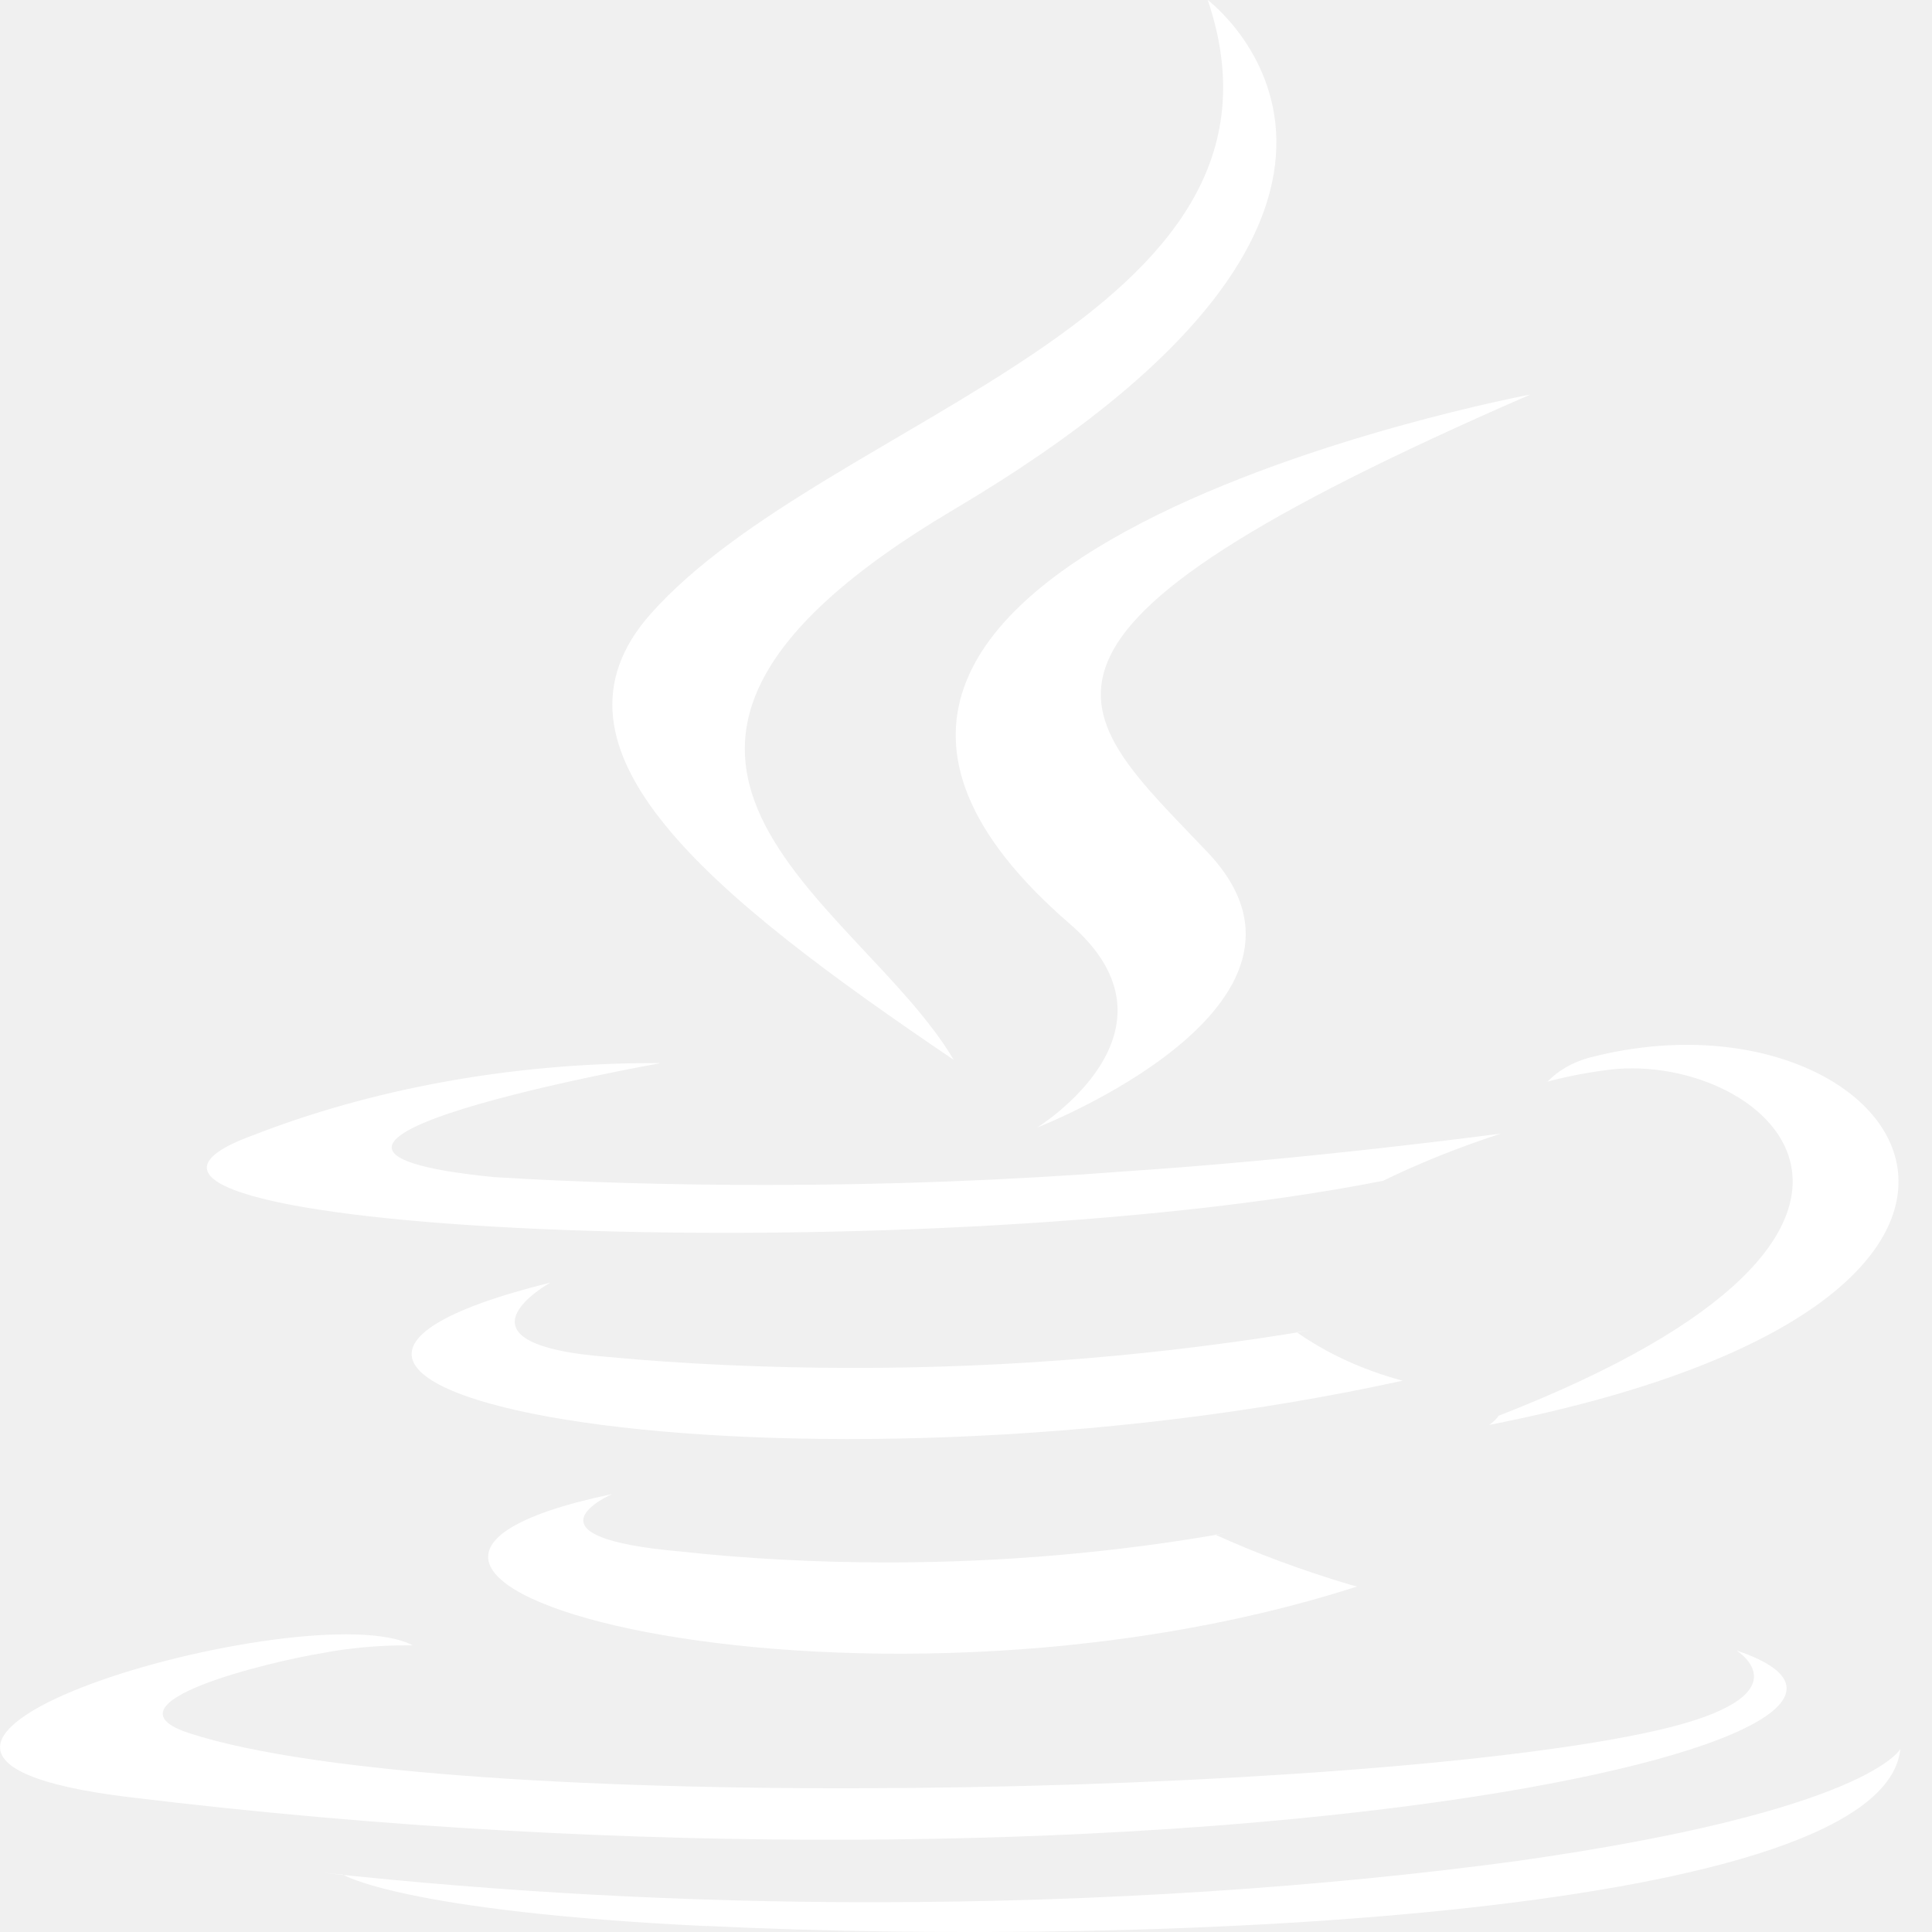
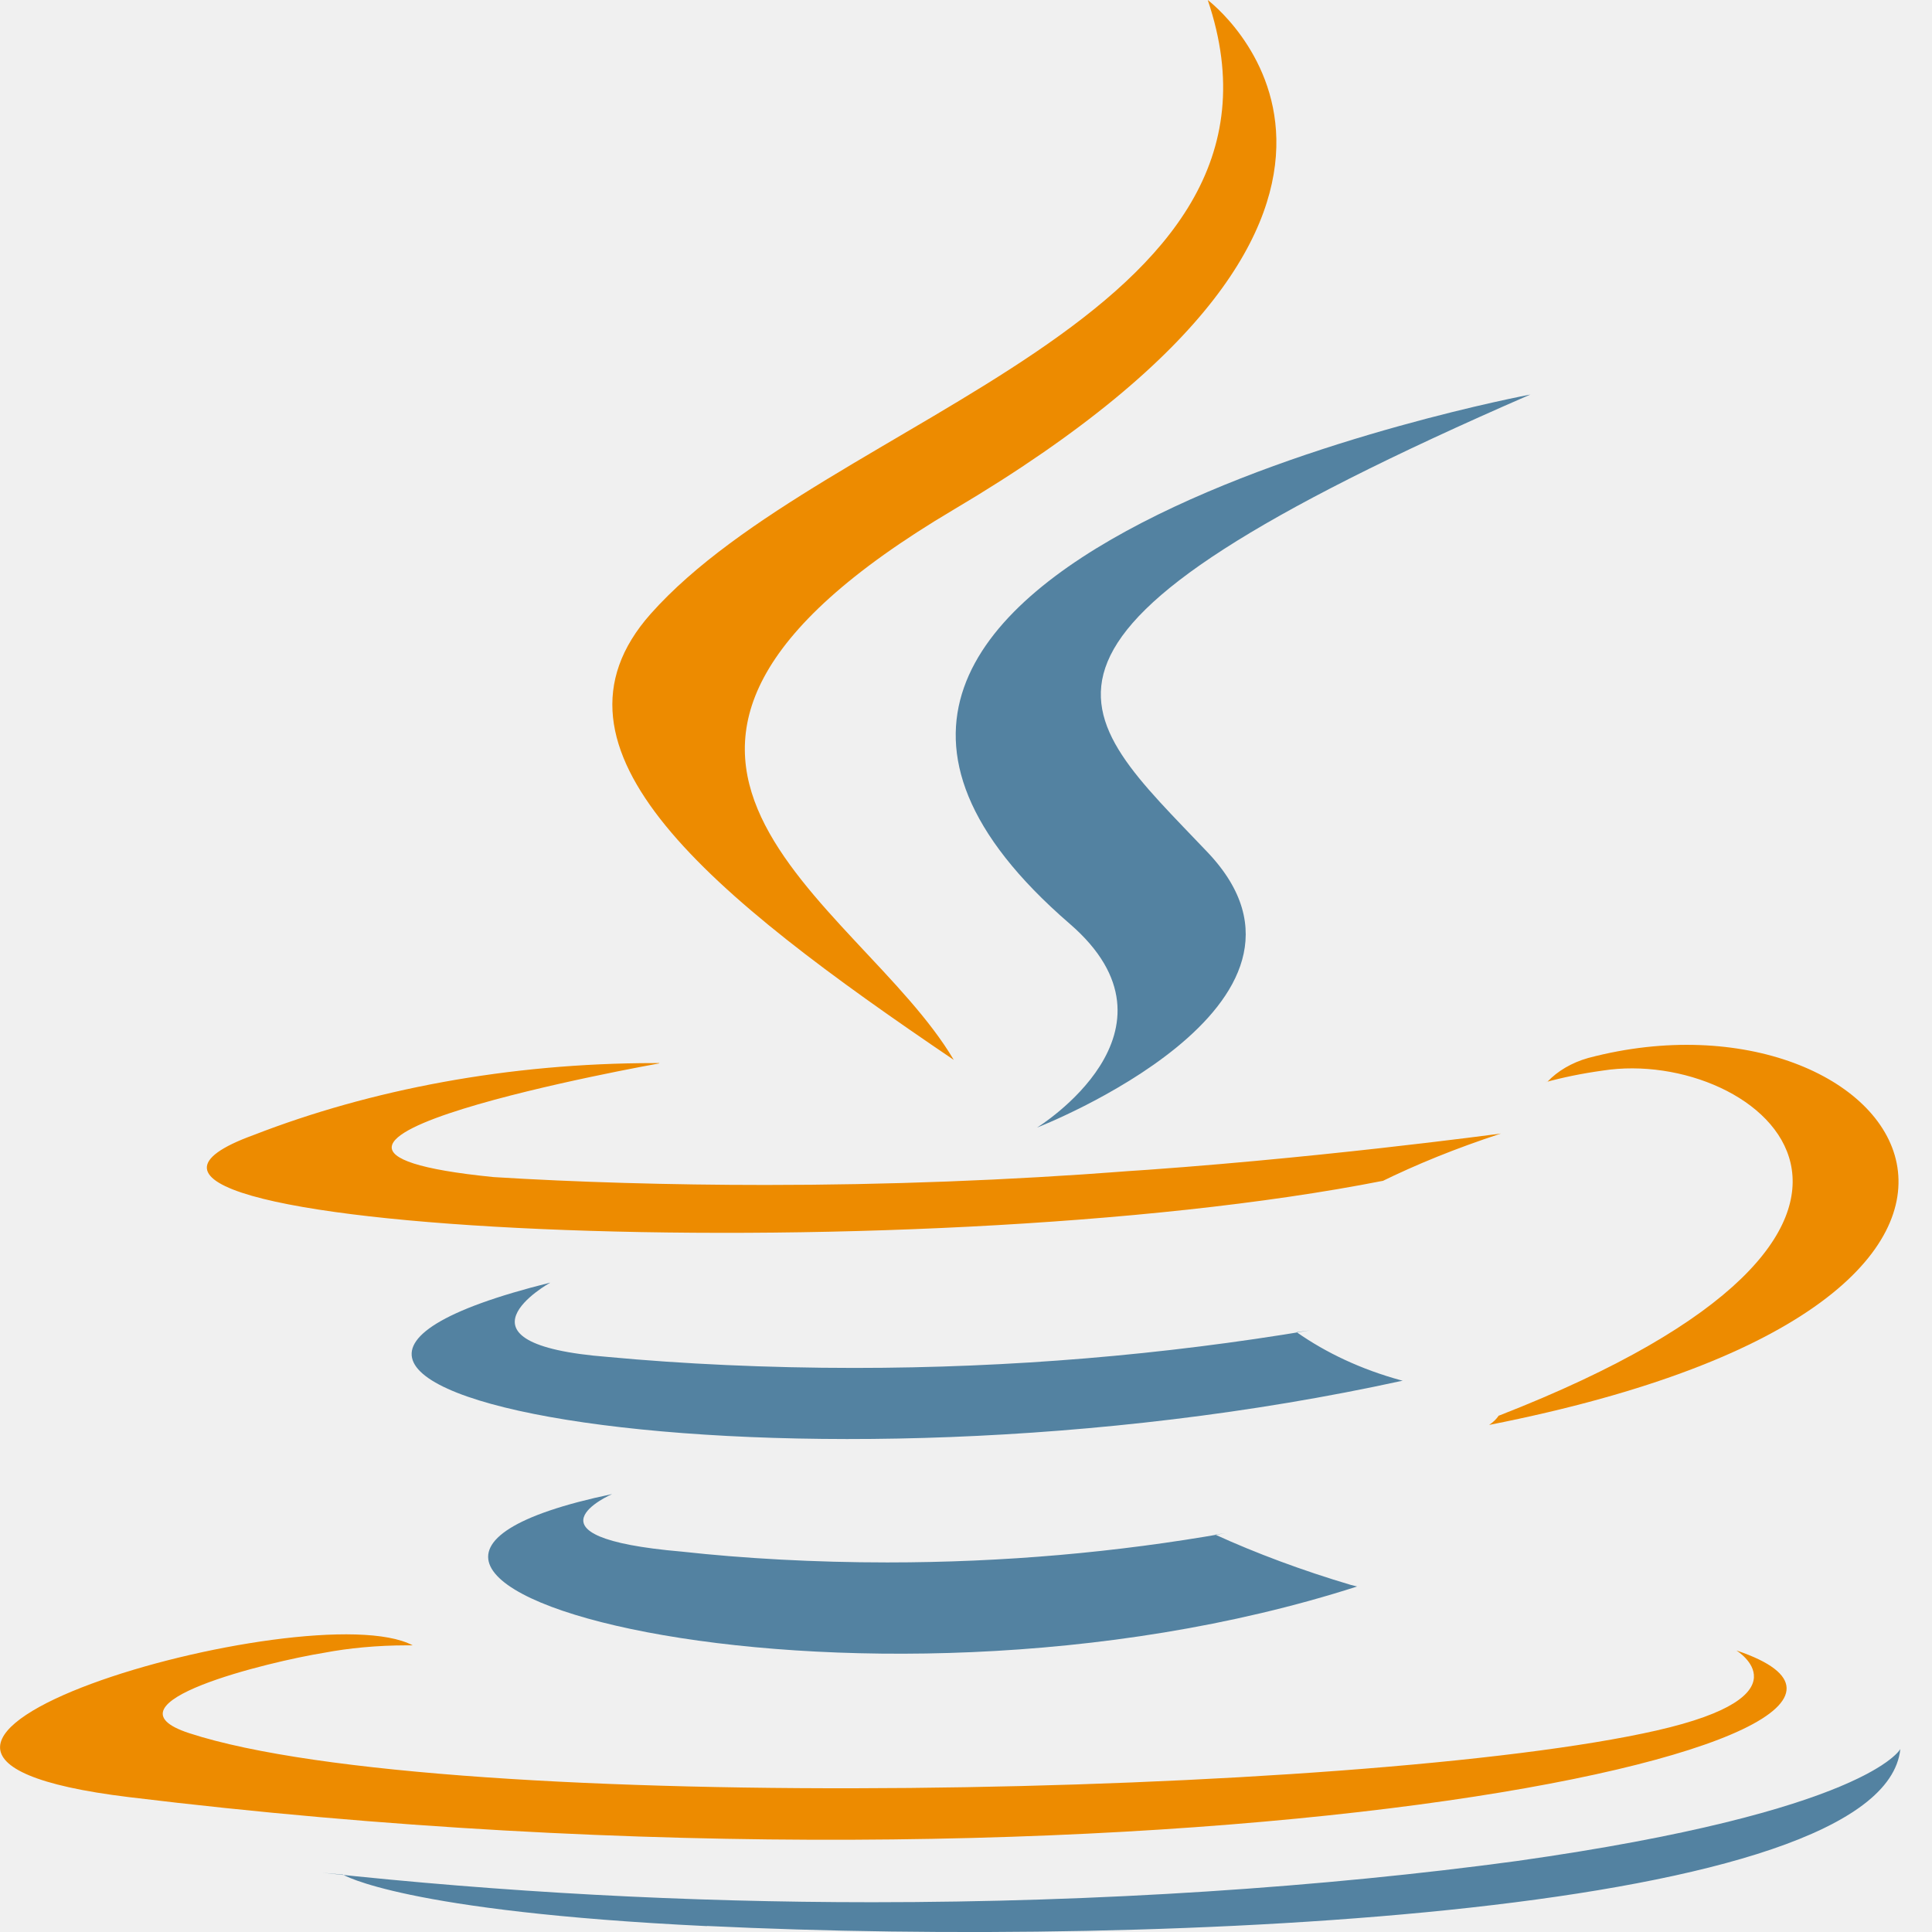
<svg xmlns="http://www.w3.org/2000/svg" width="80" height="80" viewBox="0 0 80 80" fill="none">
-   <g clip-path="url(#clip0_8170_262)">
-     <path d="M25.338 61.87C25.338 61.87 21.258 63.65 28.24 64.25C30.796 64.533 33.747 64.697 36.742 64.697C41.56 64.697 46.244 64.28 50.738 63.487L50.324 63.547C51.987 64.307 53.92 65.03 55.933 65.627L56.196 65.693C35.316 72.407 8.938 65.303 25.342 61.867L25.338 61.87ZM22.787 53.11C22.787 53.11 18.213 55.65 25.195 56.19C28.249 56.477 31.782 56.643 35.369 56.643C41.862 56.643 48.187 56.103 54.267 55.083L53.693 55.163C54.916 56.023 56.378 56.707 57.995 57.15L58.084 57.17C32.84 62.707 4.716 57.607 22.787 53.11ZM44.293 38.25C49.44 42.693 42.942 46.69 42.942 46.69C42.942 46.69 56.004 41.623 50.009 35.297C44.404 29.39 40.107 26.453 63.369 16.337C63.369 16.337 26.853 23.177 44.293 38.25Z" fill="white" />
-     <path d="M71.911 68.35C71.911 68.35 74.924 70.217 68.591 71.657C56.538 74.397 18.427 75.223 7.835 71.767C4.031 70.523 11.169 68.8 13.409 68.44C14.44 68.243 15.627 68.13 16.849 68.13H17.102H17.089C12.858 65.893 -10.267 72.523 5.355 74.417C47.929 79.597 82.964 72.083 71.924 68.35H71.911ZM27.298 44.033C27.298 44.033 7.911 47.487 20.431 48.74C23.804 48.95 27.738 49.067 31.702 49.067C36.764 49.067 41.764 48.873 46.689 48.497L46.071 48.537C54.093 48.03 62.151 46.937 62.151 46.937C60.262 47.557 58.662 48.21 57.147 48.953L57.275 48.893C37.587 52.777 -0.44 50.97 10.507 46.997C15.333 45.12 21.049 44.02 27.102 44.02H27.306H27.298V44.033ZM62.071 58.617C82.08 50.817 72.831 43.323 66.369 44.33C65.484 44.453 64.715 44.613 63.973 44.817L64.075 44.793C64.498 44.347 65.08 44.003 65.76 43.81L65.787 43.803C78.56 40.437 88.391 53.74 61.662 59.003C61.827 58.893 61.96 58.763 62.058 58.62L62.062 58.613L62.071 58.617ZM50.009 -8.46353e-05C50.009 -8.46353e-05 61.093 8.313 39.493 21.1C22.178 31.357 35.542 37.203 39.493 43.887C29.387 37.047 21.969 31.027 26.942 25.42C34.249 17.193 54.484 13.207 50.009 -0.003V-8.46353e-05Z" fill="white" />
-     <path d="M29.267 79.75C48.467 80.673 77.978 79.237 78.689 72.423C78.689 72.423 77.347 75.007 62.813 77.06C54.787 78.147 45.547 78.767 36.111 78.767C28.382 78.767 20.787 78.35 13.351 77.547L14.2 77.623C14.2 77.623 16.658 79.15 29.28 79.757L29.267 79.75Z" fill="white" />
-   </g>
-   <defs>
-     <clipPath id="clip0_8170_262">
-       <rect width="80" height="80" fill="white" />
-     </clipPath>
-   </defs>
+   <path d="M25.338 61.87C25.338 61.87 21.258 63.65 28.24 64.25C30.796 64.533 33.747 64.697 36.742 64.697C41.56 64.697 46.244 64.28 50.738 63.487L50.324 63.547C51.987 64.307 53.92 65.03 55.933 65.627L56.196 65.693C35.316 72.407 8.938 65.303 25.342 61.867L25.338 61.87ZM22.787 53.11C22.787 53.11 18.213 55.65 25.195 56.19C28.249 56.477 31.782 56.643 35.369 56.643C41.862 56.643 48.187 56.103 54.267 55.083L53.693 55.163C54.916 56.023 56.378 56.707 57.995 57.15L58.084 57.17C32.84 62.707 4.716 57.607 22.787 53.11ZM44.293 38.25C49.44 42.693 42.942 46.69 42.942 46.69C42.942 46.69 56.004 41.623 50.009 35.297C44.404 29.39 40.107 26.453 63.369 16.337C63.369 16.337 26.853 23.177 44.293 38.25Z" fill="#5382A1" />
+   <path d="M71.911 68.35C71.911 68.35 74.924 70.217 68.591 71.657C56.538 74.397 18.427 75.223 7.835 71.767C4.031 70.523 11.169 68.8 13.409 68.44C14.44 68.243 15.627 68.13 16.849 68.13H17.102H17.089C12.858 65.893 -10.267 72.523 5.355 74.417C47.929 79.597 82.964 72.083 71.924 68.35H71.911ZM27.298 44.033C27.298 44.033 7.911 47.487 20.431 48.74C23.804 48.95 27.738 49.067 31.702 49.067C36.764 49.067 41.764 48.873 46.689 48.497L46.071 48.537C54.093 48.03 62.151 46.937 62.151 46.937C60.262 47.557 58.662 48.21 57.147 48.953L57.275 48.893C37.587 52.777 -0.44 50.97 10.507 46.997C15.333 45.12 21.049 44.02 27.102 44.02H27.306H27.298V44.033ZM62.071 58.617C82.08 50.817 72.831 43.323 66.369 44.33C65.484 44.453 64.715 44.613 63.973 44.817L64.075 44.793C64.498 44.347 65.08 44.003 65.76 43.81L65.787 43.803C78.56 40.437 88.391 53.74 61.662 59.003C61.827 58.893 61.96 58.763 62.058 58.62L62.062 58.613L62.071 58.617ZM50.009 -8.46353e-05C50.009 -8.46353e-05 61.093 8.313 39.493 21.1C22.178 31.357 35.542 37.203 39.493 43.887C29.387 37.047 21.969 31.027 26.942 25.42C34.249 17.193 54.484 13.207 50.009 -0.003V-8.46353e-05Z" fill="#ED8B00" />
+   <path d="M29.267 79.75C48.467 80.673 77.978 79.237 78.689 72.423C78.689 72.423 77.347 75.007 62.813 77.06C54.787 78.147 45.547 78.767 36.111 78.767C28.382 78.767 20.787 78.35 13.351 77.547L14.2 77.623C14.2 77.623 16.658 79.15 29.28 79.757L29.267 79.75Z" fill="#5382A1" />
</svg>
